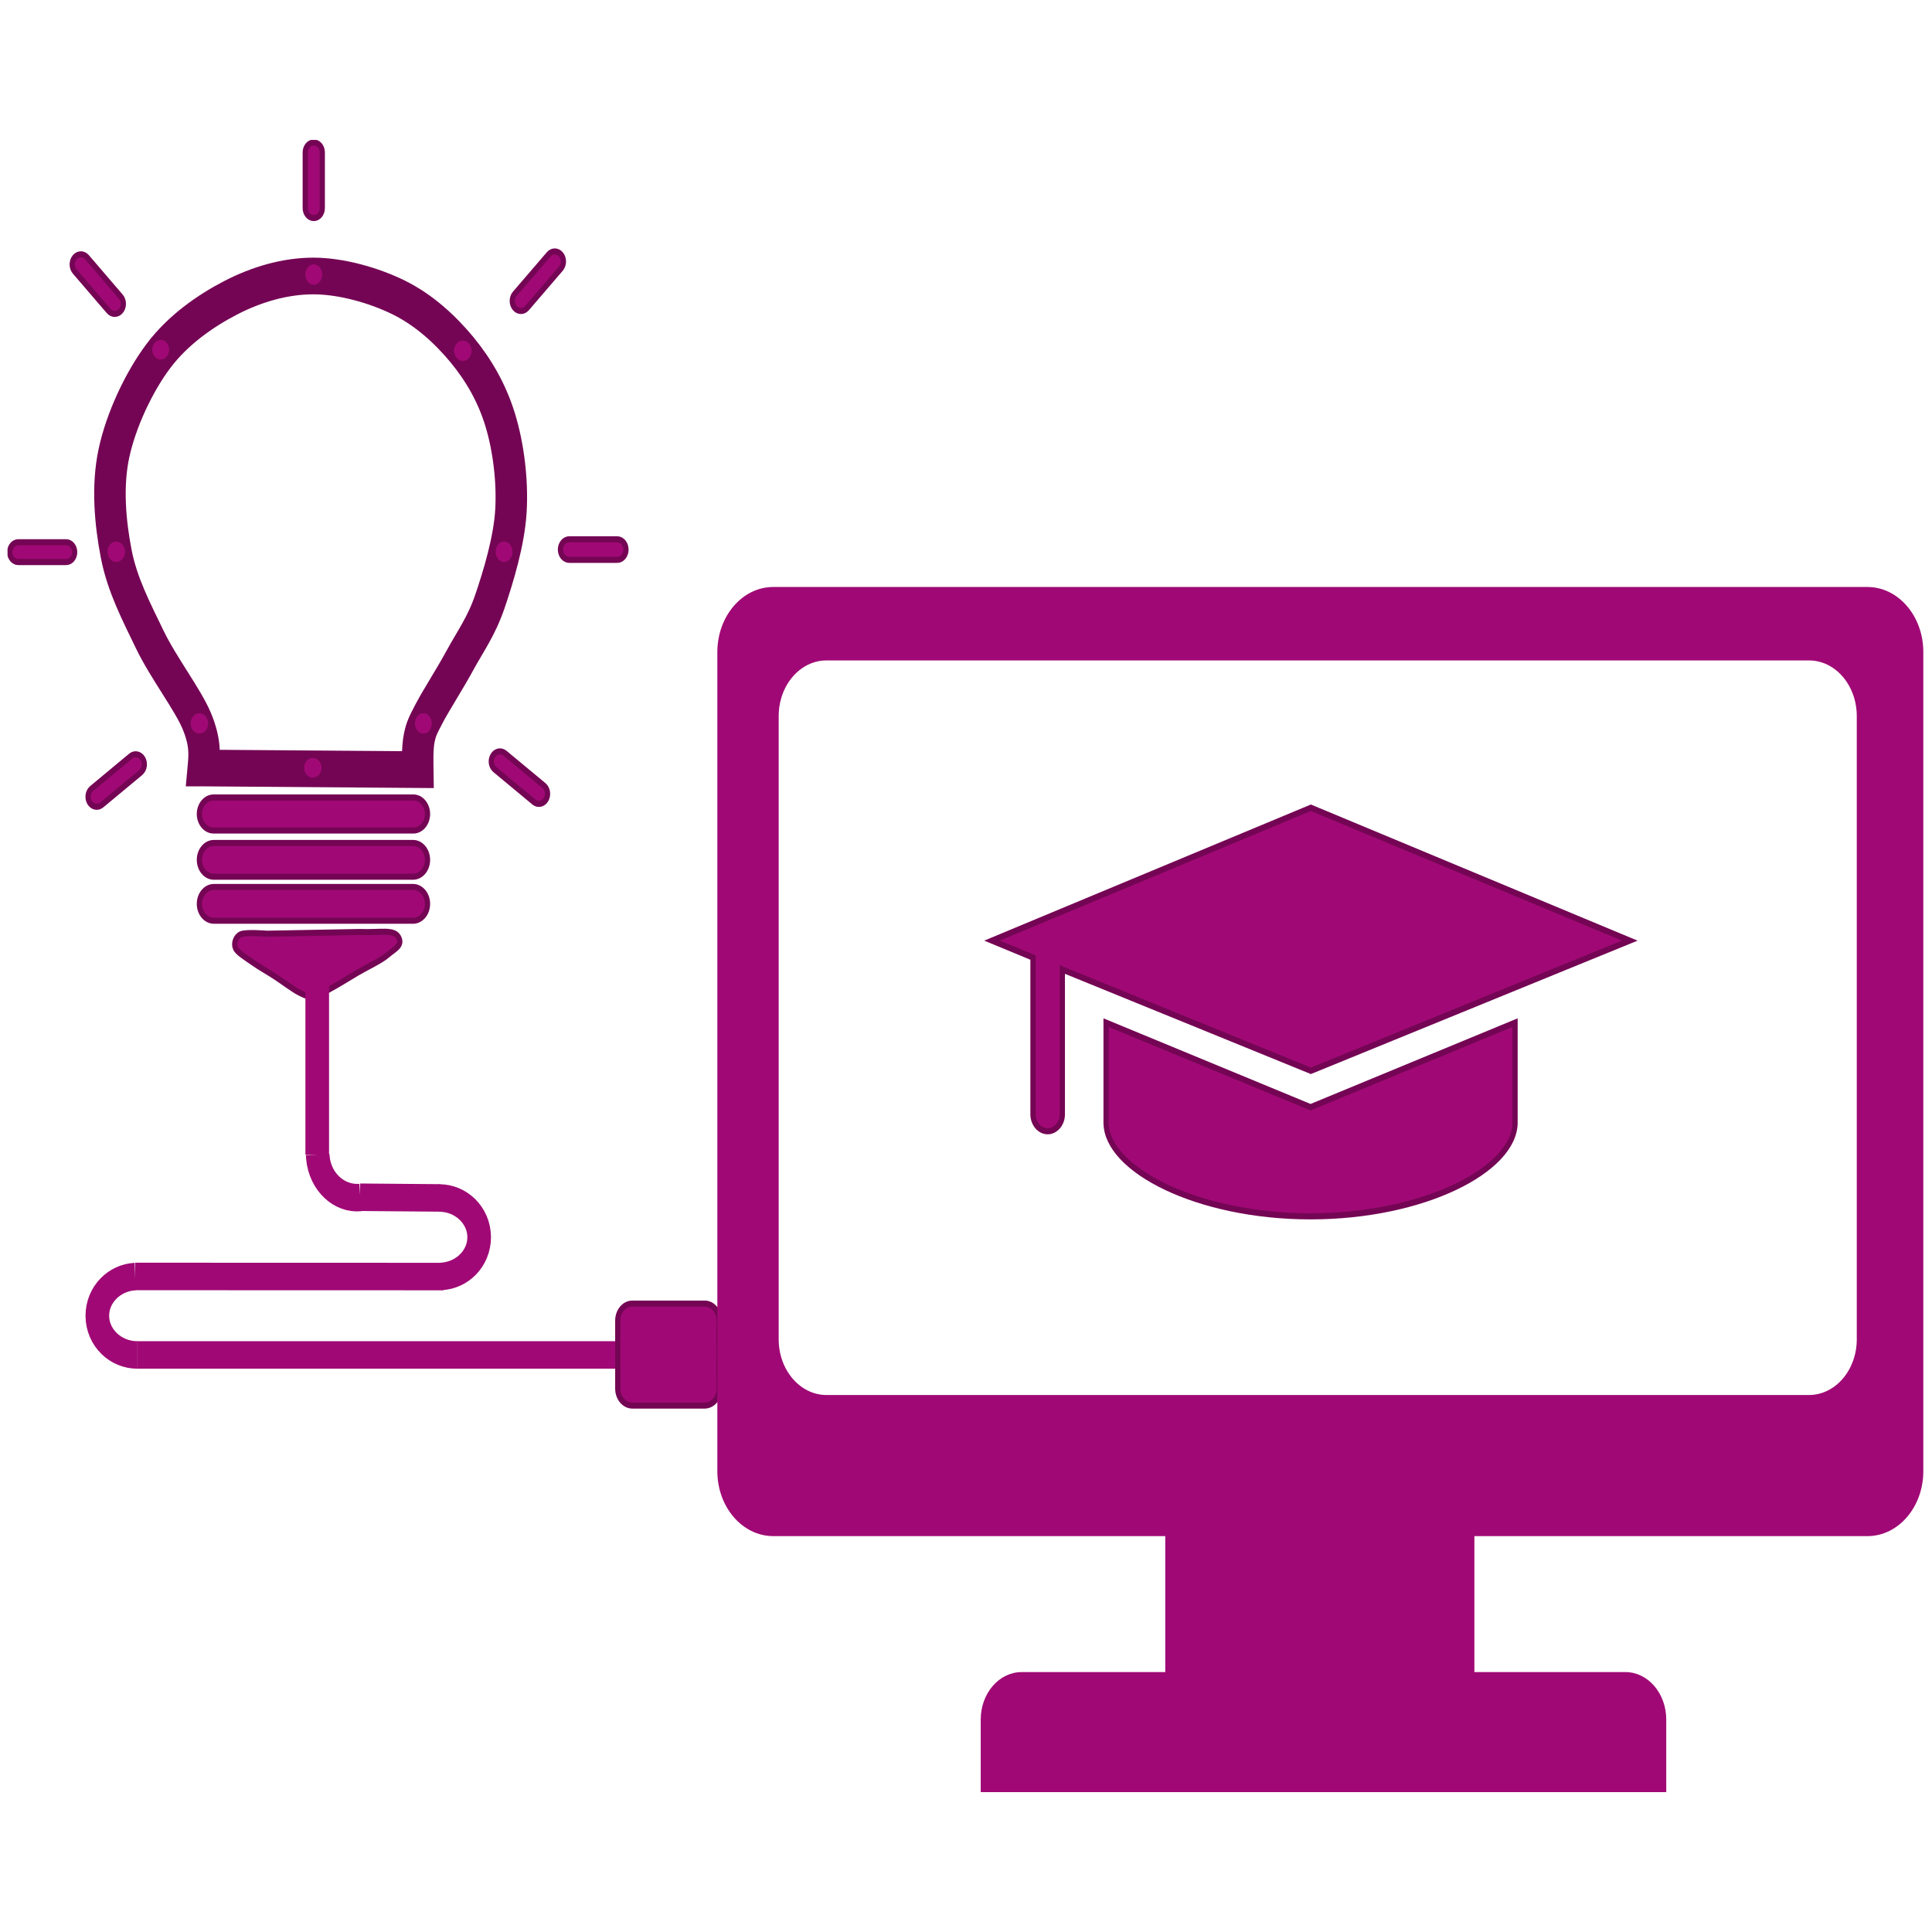
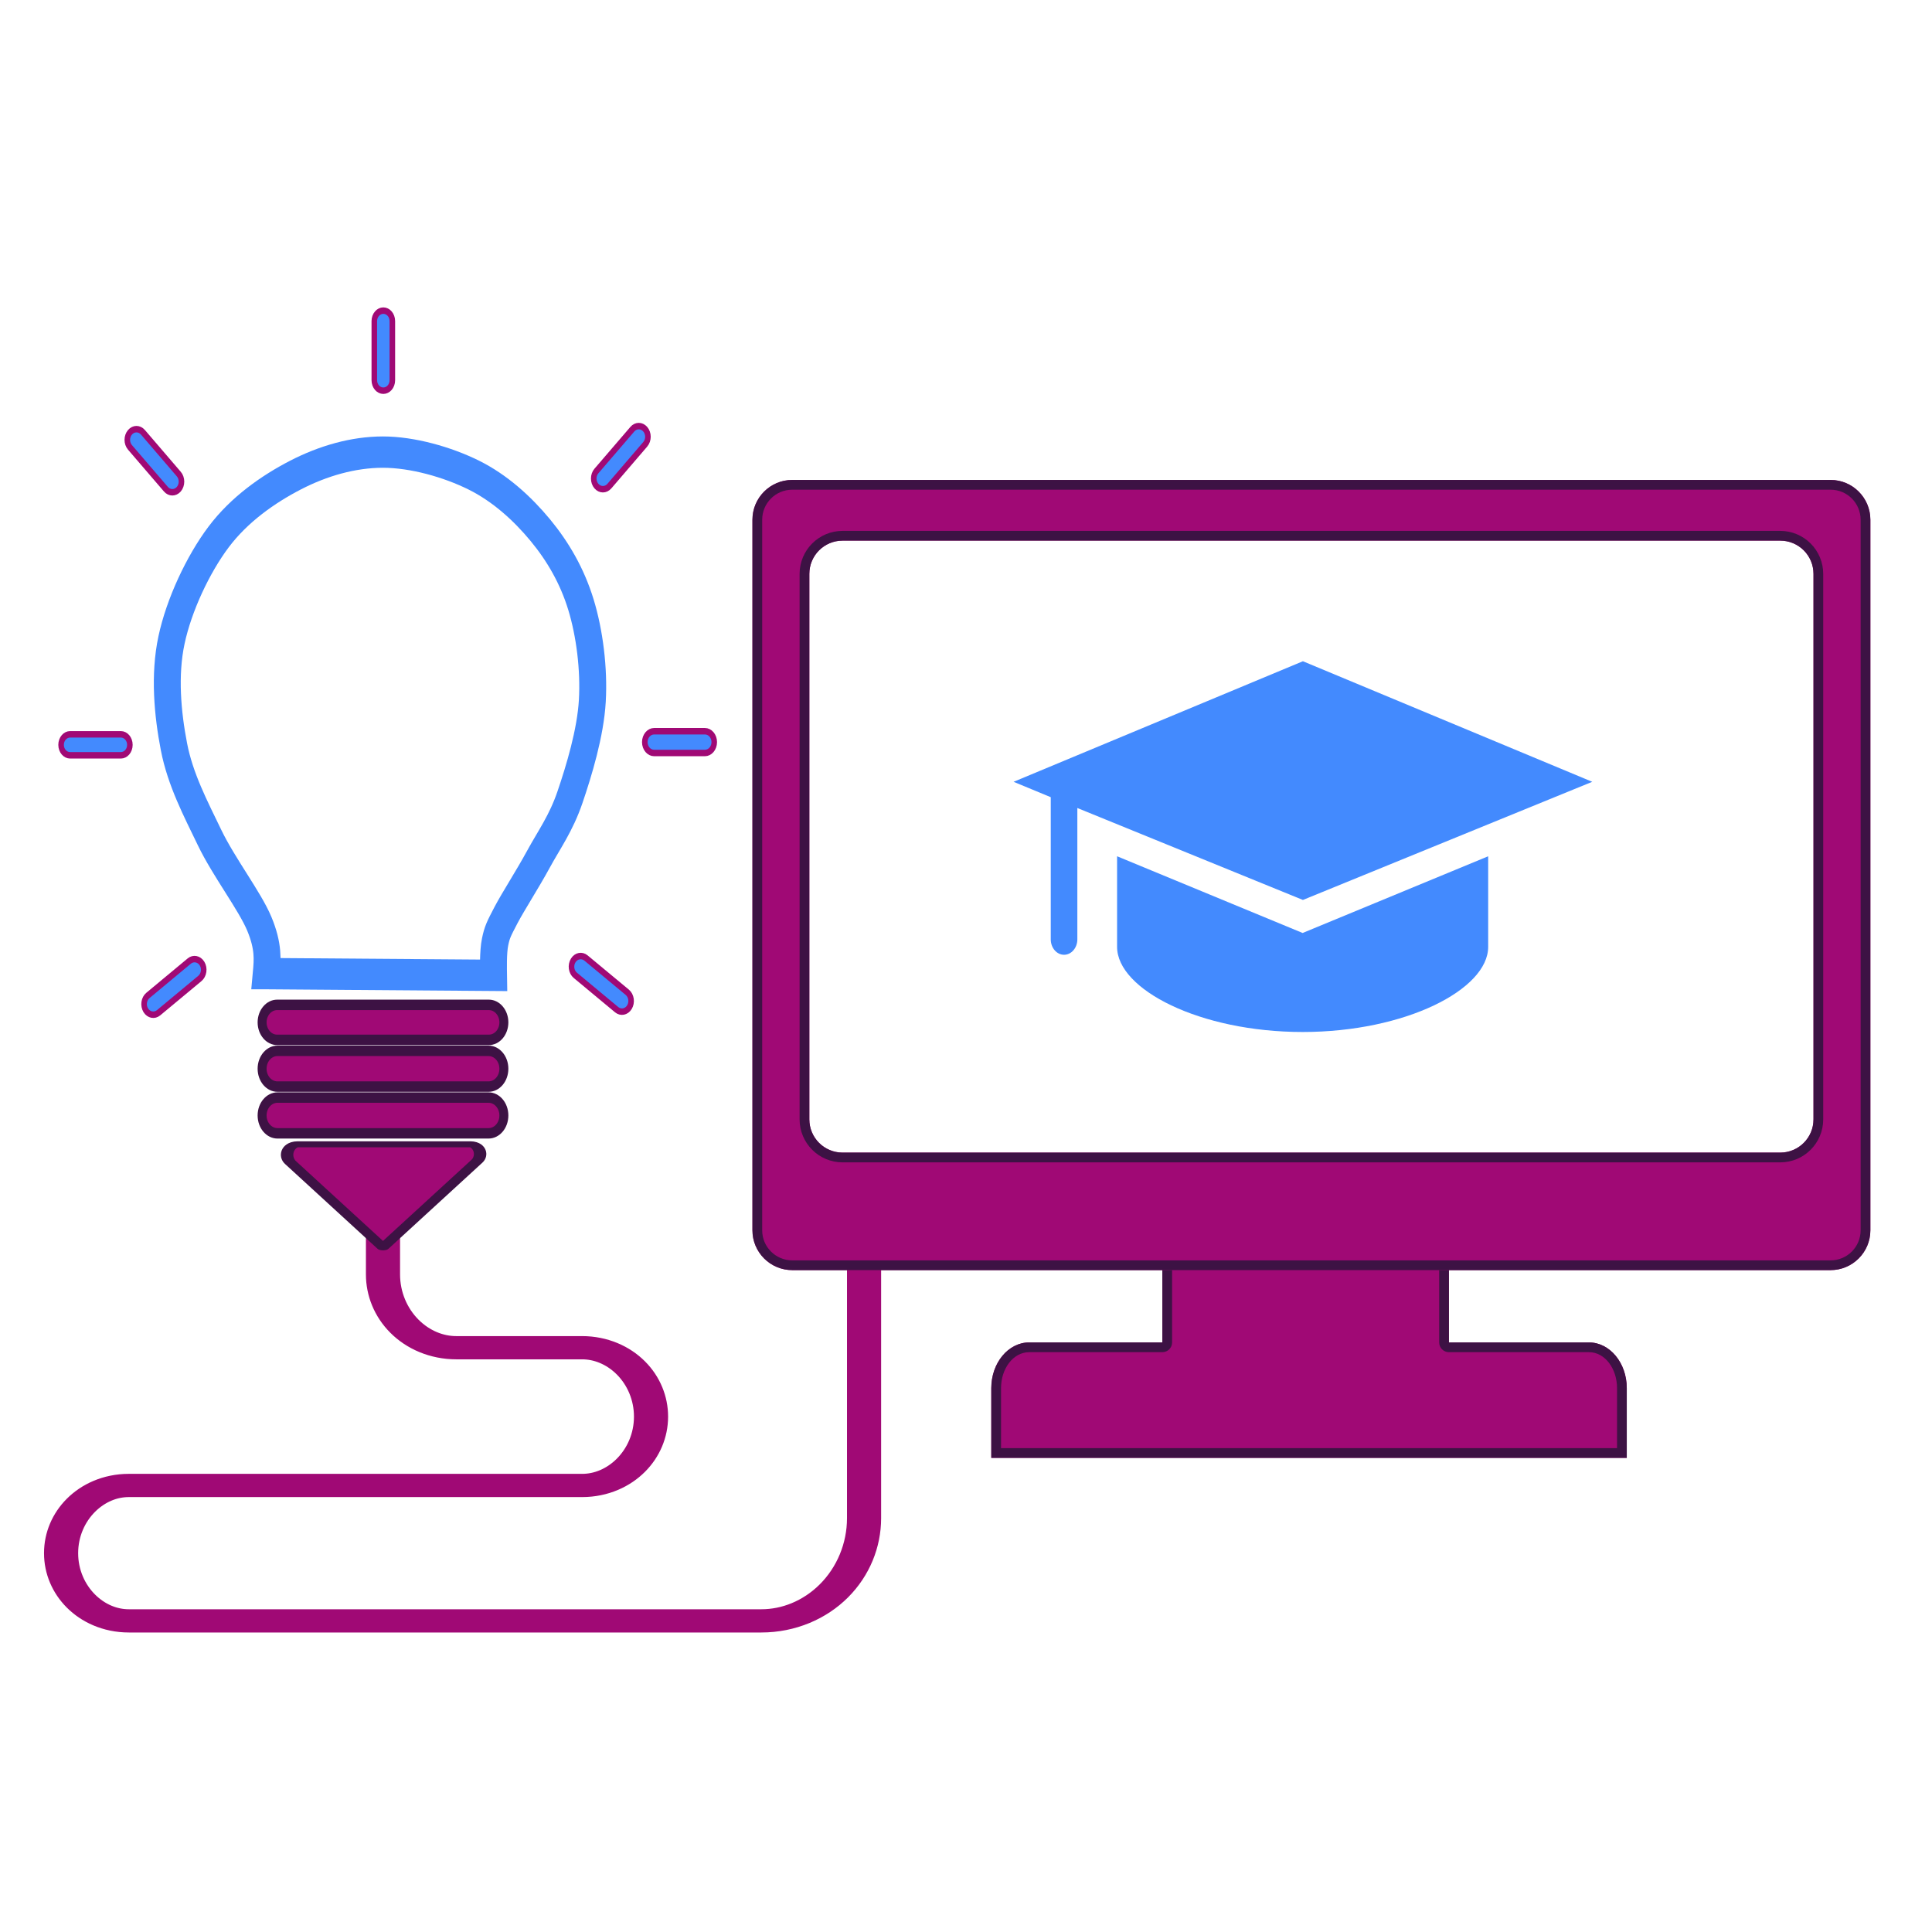
- <svg xmlns="http://www.w3.org/2000/svg" width="100%" height="100%" viewBox="0 0 850 850" version="1.1" xml:space="preserve" style="fill-rule:evenodd;clip-rule:evenodd;stroke-miterlimit:8;">
-   <g transform="matrix(2.31027,0,0,2.68928,3.3202,61.5629)">
-     <rect x="0" y="0" width="364.893" height="270.35" style="fill:none;" />
-     <clipPath id="_clip1">
-       <rect x="0" y="0" width="364.893" height="270.35" />
-     </clipPath>
-     <g clip-path="url(#_clip1)">
-       <g transform="matrix(0.00749944,0,0,0.00749973,0,0)">
-         <path d="M4971,13701C5001,13421 5031,13141 4805,12675C4579,12209 3957,11513 3616,10906C3275,10298 2913,9709 2760,9031C2607,8352 2522,7556 2701,6837C2879,6117 3335,5280 3830,4714C4325,4148 5017,3731 5673,3440C6329,3149 7054,2968 7766,2968C8477,2968 9313,3173 9941,3440C10570,3708 11107,4128 11535,4572C11963,5017 12301,5520 12510,6106C12718,6691 12827,7427 12783,8087C12739,8748 12464,9524 12248,10069C12032,10613 11743,10949 11487,11354C11231,11759 10887,12215 10714,12498C10542,12781 10502,12846 10453,13052C10403,13259 10415,13622 10417,13736L4983,13701L4971,13701Z" style="fill:none;stroke:rgb(116,5,84);stroke-width:799.98px;" />
+ <svg xmlns="http://www.w3.org/2000/svg" width="100%" height="100%" viewBox="0 0 827 827" version="1.1" xml:space="preserve" style="fill-rule:evenodd;clip-rule:evenodd;stroke-linecap:round;stroke-linejoin:round;stroke-miterlimit:1.5;">
+   <g transform="matrix(1,0,0,1,-255.689,-1269.61)">
+     <g transform="matrix(1,0,0,1,-468.169,-382.725)">
+       <g transform="matrix(1.07446,0,0,1.11504,-148.771,1087.09)">
+         <rect x="812.154" y="506.932" width="769.475" height="741.473" style="fill:none;" />
      </g>
-       <g transform="matrix(0.00749944,0,0,0.00749973,0,0)">
-         <path d="M4872,14704C4872,14506 5034,14344 5232,14344L10304,14344C10503,14344 10664,14506 10664,14704C10664,14903 10503,15064 10304,15064L5232,15064C5034,15064 4872,14903 4872,14704Z" style="fill:rgb(160,9,117);" />
-       </g>
-       <g transform="matrix(0.00749944,0,0,0.00749973,0,0)">
-         <path d="M4872,14704C4872,14506 5034,14344 5232,14344L10304,14344C10503,14344 10664,14506 10664,14704C10664,14903 10503,15064 10304,15064L5232,15064C5034,15064 4872,14903 4872,14704Z" style="fill:none;stroke:rgb(116,5,84);stroke-width:133px;" />
-       </g>
-       <g transform="matrix(0.00749944,0,0,0.00749973,0,0)">
-         <path d="M4872,15704C4872,15501 5037,15336 5240,15336L10296,15336C10500,15336 10664,15501 10664,15704C10664,15908 10500,16072 10296,16072L5240,16072C5037,16072 4872,15908 4872,15704Z" style="fill:rgb(160,9,117);" />
-       </g>
-       <g transform="matrix(0.00749944,0,0,0.00749973,0,0)">
-         <path d="M4872,15704C4872,15501 5037,15336 5240,15336L10296,15336C10500,15336 10664,15501 10664,15704C10664,15908 10500,16072 10296,16072L5240,16072C5037,16072 4872,15908 4872,15704Z" style="fill:none;stroke:rgb(116,5,84);stroke-width:133px;" />
-       </g>
-       <g transform="matrix(0.00749944,0,0,0.00749973,0,0)">
-         <path d="M4872,16664C4872,16461 5037,16296 5240,16296L10296,16296C10500,16296 10664,16461 10664,16664C10664,16868 10500,17032 10296,17032L5240,17032C5037,17032 4872,16868 4872,16664Z" style="fill:rgb(160,9,117);" />
-       </g>
-       <g transform="matrix(0.00749944,0,0,0.00749973,0,0)">
-         <path d="M4872,16664C4872,16461 5037,16296 5240,16296L10296,16296C10500,16296 10664,16461 10664,16664C10664,16868 10500,17032 10296,17032L5240,17032C5037,17032 4872,16868 4872,16664Z" style="fill:none;stroke:rgb(116,5,84);stroke-width:133px;" />
-       </g>
-       <g transform="matrix(0.00749944,0,0,0.00749973,0,0)">
-         <path d="M8939,17278C9458,17297 9808,17208 9927,17391C10046,17574 9825,17648 9652,17777C9479,17906 9131,18041 8889,18164C8647,18287 8386,18428 8201,18513C8015,18599 7907,18661 7776,18676C7644,18690 7580,18674 7413,18601C7246,18528 6973,18349 6775,18239C6577,18129 6389,18041 6225,17940C6060,17838 5837,17729 5787,17628C5737,17526 5791,17380 5924,17328C6058,17276 6587,17316 6587,17316L8939,17278Z" style="fill:rgb(160,9,117);" />
-       </g>
-       <g transform="matrix(0.00749944,0,0,0.00749973,0,0)">
-         <path d="M8939,17278C9458,17297 9808,17208 9927,17391C10046,17574 9825,17648 9652,17777C9479,17906 9131,18041 8889,18164C8647,18287 8386,18428 8201,18513C8015,18599 7907,18661 7776,18676C7644,18690 7580,18674 7413,18601C7246,18528 6973,18349 6775,18239C6577,18129 6389,18041 6225,17940C6060,17838 5837,17729 5787,17628C5737,17526 5791,17380 5924,17328C6058,17276 6587,17316 6587,17316L8939,17278Z" style="fill:none;stroke:rgb(116,5,84);stroke-width:133px;" />
-       </g>
-       <g transform="matrix(0.00749944,0,0,0.00749973,0,0)">
-         <path d="M7776,1704C7657,1704 7560,1608 7560,1488L7560,272C7560,153 7657,56 7776,56C7896,56 7992,153 7992,272L7992,1488C7992,1608 7896,1704 7776,1704Z" style="fill:rgb(160,9,117);" />
-       </g>
-       <g transform="matrix(0.00749944,0,0,0.00749973,0,0)">
-         <path d="M7776,1704C7657,1704 7560,1608 7560,1488L7560,272C7560,153 7657,56 7776,56C7896,56 7992,153 7992,272L7992,1488C7992,1608 7896,1704 7776,1704Z" style="fill:none;stroke:rgb(116,5,84);stroke-width:133px;" />
-       </g>
-       <g transform="matrix(0.00749944,0,0,0.00749973,0,0)">
-         <path d="M2876,3731C2962,3645 2962,3506 2876,3420L2017,2560C1931,2474 1792,2474 1707,2560C1621,2646 1621,2784 1706,2870L2566,3730C2651,3816 2790,3816 2876,3731Z" style="fill:rgb(160,9,117);" />
-       </g>
-       <g transform="matrix(0.00749944,0,0,0.00749973,0,0)">
-         <path d="M2876,3731C2962,3645 2962,3506 2876,3420L2017,2560C1931,2474 1792,2474 1707,2560C1621,2646 1621,2784 1706,2870L2566,3730C2651,3816 2790,3816 2876,3731Z" style="fill:none;stroke:rgb(116,5,84);stroke-width:133px;" />
-       </g>
-       <g transform="matrix(0.00749944,0,0,0.00749973,0,0)">
-         <path d="M3433,13494C3503,13592 3480,13729 3381,13800L2392,14506C2293,14576 2156,14553 2085,14455C2015,14356 2038,14219 2137,14149L3127,13442C3225,13372 3362,13395 3433,13494Z" style="fill:rgb(160,9,117);" />
-       </g>
-       <g transform="matrix(0.00749944,0,0,0.00749973,0,0)">
-         <path d="M3433,13494C3503,13592 3480,13729 3381,13800L2392,14506C2293,14576 2156,14553 2085,14455C2015,14356 2038,14219 2137,14149L3127,13442C3225,13372 3362,13395 3433,13494Z" style="fill:none;stroke:rgb(116,5,84);stroke-width:133px;" />
-       </g>
-       <g transform="matrix(0.00749944,0,0,0.00749973,0,0)">
-         <path d="M56,8992C56,9112 153,9208 272,9208L1488,9208C1608,9208 1704,9112 1704,8992C1704,8873 1608,8776 1488,8776L272,8776C153,8776 56,8873 56,8992Z" style="fill:rgb(160,9,117);" />
-       </g>
-       <g transform="matrix(0.00749944,0,0,0.00749973,0,0)">
-         <path d="M56,8992C56,9112 153,9208 272,9208L1488,9208C1608,9208 1704,9112 1704,8992C1704,8873 1608,8776 1488,8776L272,8776C153,8776 56,8873 56,8992Z" style="fill:none;stroke:rgb(116,5,84);stroke-width:133px;" />
-       </g>
-       <g transform="matrix(0.00749944,0,0,0.00749973,0,0)">
-         <path d="M7496,2936C7496,2777 7622,2648 7776,2648C7931,2648 8056,2777 8056,2936C8056,3096 7931,3224 7776,3224C7622,3224 7496,3096 7496,2936" style="fill:rgb(160,9,117);" />
-       </g>
-       <g transform="matrix(0.00749944,0,0,0.00749973,0,0)">
-         <path d="M7496,2936C7496,2777 7622,2648 7776,2648C7931,2648 8056,2777 8056,2936C8056,3096 7931,3224 7776,3224C7622,3224 7496,3096 7496,2936" style="fill:none;stroke:rgb(116,5,84);stroke-width:133px;" />
-       </g>
-       <g transform="matrix(0.00749944,0,0,0.00749973,0,0)">
-         <path d="M3608,4576C3608,4422 3734,4296 3888,4296C4043,4296 4168,4422 4168,4576C4168,4731 4043,4856 3888,4856C3734,4856 3608,4731 3608,4576" style="fill:rgb(160,9,117);" />
-       </g>
-       <g transform="matrix(0.00749944,0,0,0.00749973,0,0)">
-         <path d="M3608,4576C3608,4422 3734,4296 3888,4296C4043,4296 4168,4422 4168,4576C4168,4731 4043,4856 3888,4856C3734,4856 3608,4731 3608,4576" style="fill:none;stroke:rgb(116,5,84);stroke-width:133px;" />
-       </g>
-       <g transform="matrix(0.00749944,0,0,0.00749973,0,0)">
-         <path d="M2472,8984C2472,8825 2601,8696 2760,8696C2920,8696 3048,8825 3048,8984C3048,9144 2920,9272 2760,9272C2601,9272 2472,9144 2472,8984" style="fill:rgb(160,9,117);" />
-       </g>
-       <g transform="matrix(0.00749944,0,0,0.00749973,0,0)">
-         <path d="M2472,8984C2472,8825 2601,8696 2760,8696C2920,8696 3048,8825 3048,8984C3048,9144 2920,9272 2760,9272C2601,9272 2472,9144 2472,8984" style="fill:none;stroke:rgb(116,5,84);stroke-width:133px;" />
-       </g>
-       <g transform="matrix(0.00749944,0,0,0.00749973,0,0)">
-         <path d="M4584,12728C4584,12569 4713,12440 4872,12440C5032,12440 5160,12569 5160,12728C5160,12888 5032,13016 4872,13016C4713,13016 4584,12888 4584,12728" style="fill:rgb(160,9,117);" />
-       </g>
-       <g transform="matrix(0.00749944,0,0,0.00749973,0,0)">
-         <path d="M4584,12728C4584,12569 4713,12440 4872,12440C5032,12440 5160,12569 5160,12728C5160,12888 5032,13016 4872,13016C4713,13016 4584,12888 4584,12728" style="fill:none;stroke:rgb(116,5,84);stroke-width:133px;" />
-       </g>
-       <g transform="matrix(0.00749944,0,0,0.00749973,0,0)">
-         <path d="M7464,13696C7464,13542 7593,13416 7752,13416C7912,13416 8040,13542 8040,13696C8040,13851 7912,13976 7752,13976C7593,13976 7464,13851 7464,13696" style="fill:rgb(160,9,117);" />
-       </g>
-       <g transform="matrix(0.00749944,0,0,0.00749973,0,0)">
-         <path d="M7464,13696C7464,13542 7593,13416 7752,13416C7912,13416 8040,13542 8040,13696C8040,13851 7912,13976 7752,13976C7593,13976 7464,13851 7464,13696" style="fill:none;stroke:rgb(116,5,84);stroke-width:133px;" />
-       </g>
-       <g transform="matrix(0.00749944,0,0,0.00749973,0,0)">
-         <path d="M11848,4600C11848,4441 11720,4312 11560,4312C11401,4312 11272,4441 11272,4600C11272,4760 11401,4888 11560,4888C11720,4888 11848,4760 11848,4600" style="fill:rgb(160,9,117);" />
-       </g>
-       <g transform="matrix(0.00749944,0,0,0.00749973,0,0)">
-         <path d="M11848,4600C11848,4441 11720,4312 11560,4312C11401,4312 11272,4441 11272,4600C11272,4760 11401,4888 11560,4888C11720,4888 11848,4760 11848,4600" style="fill:none;stroke:rgb(116,5,84);stroke-width:133px;" />
-       </g>
-       <g transform="matrix(0.00749944,0,0,0.00749973,0,0)">
-         <path d="M12888,8984C12888,8825 12763,8696 12608,8696C12454,8696 12328,8825 12328,8984C12328,9144 12454,9272 12608,9272C12763,9272 12888,9144 12888,8984" style="fill:rgb(160,9,117);" />
-       </g>
-       <g transform="matrix(0.00749944,0,0,0.00749973,0,0)">
-         <path d="M12888,8984C12888,8825 12763,8696 12608,8696C12454,8696 12328,8825 12328,8984C12328,9144 12454,9272 12608,9272C12763,9272 12888,9144 12888,8984" style="fill:none;stroke:rgb(116,5,84);stroke-width:133px;" />
-       </g>
-       <g transform="matrix(0.00749944,0,0,0.00749973,0,0)">
-         <path d="M10840,12728C10840,12569 10715,12440 10560,12440C10406,12440 10280,12569 10280,12728C10280,12888 10406,13016 10560,13016C10715,13016 10840,12888 10840,12728" style="fill:rgb(160,9,117);" />
-       </g>
-       <g transform="matrix(0.00749944,0,0,0.00749973,0,0)">
-         <path d="M10840,12728C10840,12569 10715,12440 10560,12440C10406,12440 10280,12569 10280,12728C10280,12888 10406,13016 10560,13016C10715,13016 10840,12888 10840,12728" style="fill:none;stroke:rgb(116,5,84);stroke-width:133px;" />
-       </g>
-       <g transform="matrix(0.00749944,0,0,0.00749973,0,0)">
-         <path d="M10960,23080C11522,23080 11976,23464 11976,23936C11976,24391 11555,24766 11016,24791" style="fill:none;stroke:rgb(160,9,117);stroke-width:599.99px;" />
-       </g>
-       <g transform="matrix(0.00749944,0,0,0.00749973,0,0)">
-         <path d="M8958,23070C8419,23113 7937,22726 7881,22204C7879,22181 7877,22157 7876,22133" style="fill:none;stroke:rgb(160,9,117);stroke-width:599.99px;" />
-       </g>
-       <g transform="matrix(0.00749944,0,0,0.00749973,0,0)">
-         <path d="M8952,23064L10991,23079" style="fill:none;stroke:rgb(160,9,117);stroke-width:599.99px;" />
-       </g>
-       <g transform="matrix(0.00749944,0,0,0.00749973,0,0)">
-         <path d="M3240,24792L11066,24794" style="fill:none;stroke:rgb(160,9,117);stroke-width:599.99px;" />
-       </g>
-       <g transform="matrix(0.00749944,0,0,0.00749973,0,0)">
-         <path d="M3296,26504C2735,26504 2280,26121 2280,25648C2280,25194 2702,24819 3241,24794" style="fill:none;stroke:rgb(160,9,117);stroke-width:599.99px;" />
-       </g>
-       <g transform="matrix(0.00749944,0,0,0.00749973,0,0)">
-         <path d="M3288,26504L15649,26504" style="fill:none;stroke:rgb(160,9,117);stroke-width:599.99px;" />
-       </g>
-       <g transform="matrix(0.00749944,0,0,0.00749973,0,0)">
-         <path d="M7864,22138L7864,17832" style="fill:none;stroke:rgb(160,9,117);stroke-width:599.99px;" />
-       </g>
-       <g transform="matrix(0.00749944,0,0,0.00749973,0,0)">
-         <path d="M15867,27608C15662,27608 15496,27443 15496,27238L15496,25755C15496,25550 15662,25384 15867,25384L17702,25384C17907,25384 18072,25550 18072,25755L18072,27238C18072,27443 17907,27608 17702,27608L15867,27608Z" style="fill:rgb(160,9,117);" />
-       </g>
-       <g transform="matrix(0.00749944,0,0,0.00749973,0,0)">
-         <path d="M15867,27608C15662,27608 15496,27443 15496,27238L15496,25755C15496,25550 15662,25384 15867,25384L17702,25384C17907,25384 18072,25550 18072,25755L18072,27238C18072,27443 17907,27608 17702,27608L15867,27608Z" style="fill:none;stroke:rgb(116,5,84);stroke-width:133px;" />
-       </g>
-       <g transform="matrix(0.00749944,0,0,0.00749973,0,0)">
-         <path d="M18158,27080C18111,27080 18072,27042 18072,26995L18072,26654C18072,26607 18111,26568 18158,26568L19219,26568C19266,26568 19304,26607 19304,26654L19304,26995C19304,27042 19266,27080 19219,27080L18158,27080Z" style="fill:rgb(160,9,117);" />
-       </g>
-       <g transform="matrix(0.00749944,0,0,0.00749973,0,0)">
-         <path d="M18158,27080C18111,27080 18072,27042 18072,26995L18072,26654C18072,26607 18111,26568 18158,26568L19219,26568C19266,26568 19304,26607 19304,26654L19304,26995C19304,27042 19266,27080 19219,27080L18158,27080Z" style="fill:none;stroke:rgb(116,5,84);stroke-width:133px;" />
-       </g>
-       <g transform="matrix(0.00749944,0,0,0.00749973,0,0)">
-         <path d="M18155,26344C18109,26344 18072,26307 18072,26262L18072,25931C18072,25885 18109,25848 18155,25848L19222,25848C19267,25848 19304,25885 19304,25931L19304,26262C19304,26307 19267,26344 19222,26344L18155,26344Z" style="fill:rgb(160,9,117);" />
-       </g>
-       <g transform="matrix(0.00749944,0,0,0.00749973,0,0)">
-         <path d="M18155,26344C18109,26344 18072,26307 18072,26262L18072,25931C18072,25885 18109,25848 18155,25848L19222,25848C19267,25848 19304,25885 19304,25931L19304,26262C19304,26307 19267,26344 19222,26344L18155,26344Z" style="fill:none;stroke:rgb(116,5,84);stroke-width:133px;" />
-       </g>
-       <g transform="matrix(0.00749944,0,0,0.00749973,0,0)">
-         <path d="M12881,3667C12796,3582 12795,3443 12881,3357L13741,2497C13826,2411 13965,2411 14051,2497C14137,2582 14137,2721 14051,2807L13192,3667C13106,3753 12967,3753 12881,3667Z" style="fill:rgb(160,9,117);" />
-       </g>
-       <g transform="matrix(0.00749944,0,0,0.00749973,0,0)">
-         <path d="M12881,3667C12796,3582 12795,3443 12881,3357L13741,2497C13826,2411 13965,2411 14051,2497C14137,2582 14137,2721 14051,2807L13192,3667C13106,3753 12967,3753 12881,3667Z" style="fill:none;stroke:rgb(116,5,84);stroke-width:133px;" />
-       </g>
-       <g transform="matrix(0.00749944,0,0,0.00749973,0,0)">
-         <path d="M12325,13430C12254,13529 12277,13666 12376,13736L13366,14443C13465,14513 13602,14490 13672,14391C13742,14293 13719,14156 13621,14085L12631,13379C12532,13309 12395,13332 12325,13430Z" style="fill:rgb(160,9,117);" />
-       </g>
-       <g transform="matrix(0.00749944,0,0,0.00749973,0,0)">
-         <path d="M12325,13430C12254,13529 12277,13666 12376,13736L13366,14443C13465,14513 13602,14490 13672,14391C13742,14293 13719,14156 13621,14085L12631,13379C12532,13309 12395,13332 12325,13430Z" style="fill:none;stroke:rgb(116,5,84);stroke-width:133px;" />
-       </g>
-       <g transform="matrix(0.00749944,0,0,0.00749973,0,0)">
-         <path d="M15704,8936C15704,9060 15604,9160 15480,9160L14264,9160C14141,9160 14040,9060 14040,8936C14040,8813 14141,8712 14264,8712L15480,8712C15604,8712 15704,8813 15704,8936Z" style="fill:rgb(160,9,117);" />
-       </g>
-       <g transform="matrix(0.00749944,0,0,0.00749973,0,0)">
-         <path d="M15704,8936C15704,9060 15604,9160 15480,9160L14264,9160C14141,9160 14040,9060 14040,8936C14040,8813 14141,8712 14264,8712L15480,8712C15604,8712 15704,8813 15704,8936Z" style="fill:none;stroke:rgb(116,5,84);stroke-width:133px;" />
-       </g>
-       <g transform="matrix(0.0149989,0,0,0.0149995,0,0)">
-         <path d="M14699,15188L18624,15188L18624,16711L20542,16711C20828,16711 21060,16943 21060,17229L21060,18020L12356,18020L12356,17229C12356,16943 12589,16711 12875,16711L14699,16711L14699,15188Z" style="fill:rgb(160,9,117);" />
-       </g>
-       <g transform="matrix(0.0149989,0,0,0.0149995,0,0)">
-         <path d="M9722,4876L23615,4876C24007,4876 24324,5194 24324,5586L24324,14519C24324,14911 24007,15228 23615,15228L9722,15228C9330,15228 9012,14911 9012,14519L9012,5586C9012,5194 9330,4876 9722,4876ZM10398,5677C10063,5677 9791,5948 9791,6284L9791,13082C9791,13417 10063,13689 10398,13689L22872,13689C23207,13689 23479,13417 23479,13082L23479,6284C23479,5948 23207,5677 22872,5677L10398,5677Z" style="fill:rgb(160,9,117);" />
-       </g>
-       <g transform="matrix(0.0149989,0,0,0.0149995,0,0)">
-         <path d="M13948,9628L13948,10717C13948,11229 15107,11740 16544,11740C17982,11740 19140,11229 19140,10717L19140,9628L16544,10550L13948,9628Z" style="fill:rgb(160,9,117);" />
-       </g>
-       <g transform="matrix(0.0149989,0,0,0.0149995,0,0)">
-         <path d="M13948,9628L13948,10717C13948,11229 15107,11740 16544,11740C17982,11740 19140,11229 19140,10717L19140,9628L16544,10550L13948,9628Z" style="fill:none;stroke:rgb(116,5,84);stroke-width:67px;" />
-       </g>
-       <g transform="matrix(0.0149989,0,0,0.0149995,0,0)">
-         <path d="M16548,10153L20596,8733L16548,7284L12500,8733L13020,8918L13020,10627C13020,10729 13104,10812 13206,10812C13308,10812 13392,10729 13392,10627L13392,9048L16548,10153Z" style="fill:rgb(160,9,117);" />
-       </g>
-       <g transform="matrix(0.0149989,0,0,0.0149995,0,0)">
-         <path d="M16548,10153L20596,8733L16548,7284L12500,8733L13020,8918L13020,10627C13020,10729 13104,10812 13206,10812C13308,10812 13392,10729 13392,10627L13392,9048L16548,10153Z" style="fill:none;stroke:rgb(116,5,84);stroke-width:67px;" />
+       <g transform="matrix(1,0,0,1,12.2384,55.9096)">
+         <g transform="matrix(1,0,0,0.680706,-74.386,688)">
+           <path d="M949.947,2097.2L949.947,2135.94C949.947,2148.16 953.253,2159.89 959.136,2168.53C965.02,2177.18 973,2182.03 981.321,2182.03C998.123,2182.03 1018.7,2182.03 1035.2,2182.03C1043.02,2182.03 1050.52,2186.59 1056.05,2194.72C1061.58,2202.84 1064.68,2213.85 1064.68,2225.34C1064.68,2225.34 1064.68,2225.34 1064.68,2225.34C1064.68,2249.26 1051.48,2268.65 1035.2,2268.65C986.438,2268.65 889.569,2268.65 841.136,2268.65C825.13,2268.65 812.154,2287.71 812.154,2311.22C812.154,2311.23 812.154,2311.23 812.154,2311.23C812.154,2334.74 825.13,2353.8 841.136,2353.8C901.397,2353.8 1040.53,2353.8 1111.9,2353.8C1123.56,2353.8 1134.74,2347 1142.99,2334.89C1151.23,2322.77 1155.87,2306.34 1155.87,2289.21L1155.87,2073.02" style="fill:none;stroke:rgb(160,9,117);stroke-width:14.61px;" />
+         </g>
+         <g transform="matrix(1,0,0,1,-74.386,1131.5)">
+           <g>
+             <g transform="matrix(0.0178674,0,0,0.0207994,811.153,596.72)">
+               <path d="M4971,13701C5001,13421 5031,13141 4805,12675C4579,12209 3957,11513 3616,10906C3275,10298 2913,9709 2760,9031C2607,8352 2522,7556 2701,6837C2879,6117 3335,5280 3830,4714C4325,4148 5017,3731 5673,3440C6329,3149 7054,2968 7766,2968C8477,2968 9313,3173 9941,3440C10570,3708 11107,4128 11535,4572C11963,5017 12301,5520 12510,6106C12718,6691 12827,7427 12783,8087C12739,8748 12464,9524 12248,10069C12032,10613 11743,10949 11487,11354C11231,11759 10887,12215 10714,12498C10542,12781 10502,12846 10453,13052C10403,13259 10415,13622 10417,13736L4983,13701L4971,13701Z" style="fill:none;stroke:rgb(67,138,254);stroke-width:644.7px;stroke-linecap:butt;stroke-linejoin:miter;stroke-miterlimit:8;" />
+             </g>
+             <g>
+               <g transform="matrix(0.0178674,0,0,0.0207994,811.153,596.72)">
+                 <path d="M4872,14704C4872,14506 5034,14344 5232,14344L10304,14344C10503,14344 10664,14506 10664,14704C10664,14903 10503,15064 10304,15064L5232,15064C5034,15064 4872,14903 4872,14704Z" style="fill:rgb(160,9,117);stroke:rgb(61,18,68);stroke-width:214.9px;stroke-linecap:butt;stroke-miterlimit:2;" />
+               </g>
+               <g transform="matrix(0.0178674,0,0,0.0207994,811.153,595.76)">
+                 <path d="M4872,15704C4872,15501 5037,15336 5240,15336L10296,15336C10500,15336 10664,15501 10664,15704C10664,15908 10500,16072 10296,16072L5240,16072C5037,16072 4872,15908 4872,15704Z" style="fill:rgb(160,9,117);stroke:rgb(61,18,68);stroke-width:214.9px;stroke-linecap:butt;stroke-miterlimit:2;" />
+               </g>
+               <g transform="matrix(0.0178674,0,0,0.0207994,811.153,595.797)">
+                 <path d="M4872,16664C4872,16461 5037,16296 5240,16296L10296,16296C10500,16296 10664,16461 10664,16664C10664,16868 10500,17032 10296,17032L5240,17032C5037,17032 4872,16868 4872,16664Z" style="fill:rgb(160,9,117);stroke:rgb(61,18,68);stroke-width:214.9px;stroke-linecap:butt;stroke-miterlimit:2;" />
+               </g>
+               <g transform="matrix(-2.06674,-2.53102e-16,1.22465e-16,-1,2712.86,3051.02)">
+                 <path d="M852.991,2052.16C852.991,2052.16 865.462,2075.79 872.148,2088.46C872.809,2089.71 873.03,2091.68 872.705,2093.41C872.38,2095.13 871.575,2096.27 870.678,2096.27C861.581,2096.27 843.711,2096.27 834.889,2096.27C834.059,2096.27 833.313,2095.22 833.012,2093.62C832.711,2092.02 832.916,2090.2 833.528,2089.04C840.132,2076.53 852.991,2052.16 852.991,2052.16Z" style="fill:rgb(160,9,117);stroke:rgb(61,18,68);stroke-width:2.57px;" />
+               </g>
+             </g>
+           </g>
+           <g transform="matrix(1,0,0,1,47.9245,-782.328)">
+             <g transform="matrix(0.0178674,0,0,0.0207994,763.229,1379.05)">
+               <path d="M7776,1704C7657,1704 7560,1608 7560,1488L7560,272C7560,153 7657,56 7776,56C7896,56 7992,153 7992,272L7992,1488C7992,1608 7896,1704 7776,1704Z" style="fill:rgb(67,138,254);stroke:rgb(160,9,117);stroke-width:133px;stroke-linecap:butt;stroke-linejoin:miter;stroke-miterlimit:8;" />
+             </g>
+             <g transform="matrix(0.0178674,0,0,0.0207994,763.229,1379.05)">
+               <path d="M2876,3731C2962,3645 2962,3506 2876,3420L2017,2560C1931,2474 1792,2474 1707,2560C1621,2646 1621,2784 1706,2870L2566,3730C2651,3816 2790,3816 2876,3731Z" style="fill:rgb(67,138,254);stroke:rgb(160,9,117);stroke-width:133px;stroke-linecap:butt;stroke-linejoin:miter;stroke-miterlimit:8;" />
+             </g>
+             <g transform="matrix(0.0178674,0,0,0.0207994,763.229,1379.05)">
+               <path d="M3433,13494C3503,13592 3480,13729 3381,13800L2392,14506C2293,14576 2156,14553 2085,14455C2015,14356 2038,14219 2137,14149L3127,13442C3225,13372 3362,13395 3433,13494Z" style="fill:rgb(67,138,254);stroke:rgb(160,9,117);stroke-width:133px;stroke-linecap:butt;stroke-linejoin:miter;stroke-miterlimit:8;" />
+             </g>
+             <g transform="matrix(0.0178674,0,0,0.0207994,763.229,1379.05)">
+               <path d="M56,8992C56,9112 153,9208 272,9208L1488,9208C1608,9208 1704,9112 1704,8992C1704,8873 1608,8776 1488,8776L272,8776C153,8776 56,8873 56,8992Z" style="fill:rgb(67,138,254);stroke:rgb(160,9,117);stroke-width:133px;stroke-linecap:butt;stroke-linejoin:miter;stroke-miterlimit:8;" />
+             </g>
+             <g transform="matrix(0.0178674,0,0,0.0207994,763.229,1379.05)">
+               <path d="M12881,3667C12796,3582 12795,3443 12881,3357L13741,2497C13826,2411 13965,2411 14051,2497C14137,2582 14137,2721 14051,2807L13192,3667C13106,3753 12967,3753 12881,3667Z" style="fill:rgb(67,138,254);stroke:rgb(160,9,117);stroke-width:133px;stroke-linecap:butt;stroke-linejoin:miter;stroke-miterlimit:8;" />
+             </g>
+             <g transform="matrix(0.0178674,0,0,0.0207994,763.229,1379.05)">
+               <path d="M12325,13430C12254,13529 12277,13666 12376,13736L13366,14443C13465,14513 13602,14490 13672,14391C13742,14293 13719,14156 13621,14085L12631,13379C12532,13309 12395,13332 12325,13430Z" style="fill:rgb(67,138,254);stroke:rgb(160,9,117);stroke-width:133px;stroke-linecap:butt;stroke-linejoin:miter;stroke-miterlimit:8;" />
+             </g>
+             <g transform="matrix(0.0178674,0,0,0.0207994,763.229,1379.05)">
+               <path d="M15704,8936C15704,9060 15604,9160 15480,9160L14264,9160C14141,9160 14040,9060 14040,8936C14040,8813 14141,8712 14264,8712L15480,8712C15604,8712 15704,8813 15704,8936Z" style="fill:rgb(67,138,254);stroke:rgb(160,9,117);stroke-width:133px;stroke-linecap:butt;stroke-linejoin:miter;stroke-miterlimit:8;" />
+             </g>
+           </g>
+           <g>
+             <g transform="matrix(0.835586,0,0,0.86692,212.654,-682.052)">
+               <g transform="matrix(0.0374011,0,0,0.0435386,731.861,1258.32)">
+                 <path d="M14699,15188L18624,15188L18624,16711L20542,16711C20828,16711 21060,16943 21060,17229L21060,18020L12356,18020L12356,17229C12356,16943 12589,16711 12875,16711L14699,16711L14699,15188Z" style="fill:rgb(160,9,117);" />
+                 <path d="M14699,15188L18624,15188L18624,16711L20542,16711C20828,16711 21060,16943 21060,17229L21060,18020L12356,18020L12356,17229C12356,16943 12589,16711 12875,16711L14699,16711L14699,15188ZM14832.3,15298.4L18490.7,15298.4C18490.7,15298.4 18490.7,16711 18490.7,16711C18490.7,16772 18550.4,16821.4 18624,16821.4L20542,16821.4C20762,16821.4 20926.7,17009 20926.7,17229C20926.7,17229 20926.7,17909.6 20926.7,17909.6C20926.7,17909.6 12489.3,17909.6 12489.3,17909.6C12489.3,17909.6 12489.3,17229 12489.3,17229C12489.3,17009 12655,16821.4 12875,16821.4L14699,16821.4C14772.6,16821.4 14832.3,16772 14832.3,16711L14832.3,15298.4Z" style="fill:rgb(61,18,68);" />
+               </g>
+               <g transform="matrix(1.19676,0,0,1.15351,380.167,-141.454)">
+                 <path d="M1056.31,1492.08C1056.31,1482.68 1048.68,1475.05 1039.28,1475.05L594.815,1475.05C585.415,1475.05 577.783,1482.68 577.783,1492.08L577.783,1796.25C577.783,1805.64 585.415,1813.28 594.815,1813.28L1039.28,1813.28C1048.68,1813.28 1056.31,1805.64 1056.31,1796.25L1056.31,1492.08ZM616.361,1501.02C608.501,1501.02 602.129,1507.39 602.129,1515.25L602.129,1748.76C602.129,1756.62 608.501,1762.99 616.361,1762.99L1017.73,1762.99C1025.59,1762.99 1031.97,1756.62 1031.97,1748.76L1031.97,1515.25C1031.97,1511.47 1030.47,1507.85 1027.8,1505.18C1025.13,1502.52 1021.51,1501.02 1017.73,1501.02L616.361,1501.02Z" style="fill:rgb(160,9,117);" />
+                 <path d="M1056.31,1492.08C1056.31,1482.68 1048.68,1475.05 1039.28,1475.05L594.815,1475.05C585.415,1475.05 577.783,1482.68 577.783,1492.08L577.783,1796.25C577.783,1805.64 585.415,1813.28 594.815,1813.28L1039.28,1813.28C1048.68,1813.28 1056.31,1805.64 1056.31,1796.25L1056.31,1492.08ZM1052.14,1492.08L1052.14,1796.25C1052.14,1803.35 1046.38,1809.11 1039.28,1809.11C1039.28,1809.11 594.815,1809.11 594.815,1809.11C587.715,1809.11 581.95,1803.35 581.95,1796.25C581.95,1796.25 581.95,1492.08 581.95,1492.08C581.95,1484.98 587.715,1479.22 594.815,1479.22L1039.28,1479.22C1046.38,1479.22 1052.14,1484.98 1052.14,1492.08ZM616.361,1496.85C606.2,1496.85 597.962,1505.09 597.962,1515.25L597.962,1748.76C597.962,1758.92 606.2,1767.16 616.361,1767.16L1017.73,1767.16C1027.9,1767.16 1036.13,1758.92 1036.13,1748.76L1036.13,1515.25C1036.13,1510.37 1034.19,1505.69 1030.74,1502.24C1027.29,1498.79 1022.61,1496.85 1017.73,1496.85L616.361,1496.85ZM616.361,1501.02C608.501,1501.02 602.129,1507.39 602.129,1515.25L602.129,1748.76C602.129,1756.62 608.501,1762.99 616.361,1762.99L1017.73,1762.99C1025.59,1762.99 1031.97,1756.62 1031.97,1748.76L1031.97,1515.25C1031.97,1511.47 1030.47,1507.85 1027.8,1505.18C1025.13,1502.52 1021.51,1501.02 1017.73,1501.02L616.361,1501.02Z" style="fill:rgb(61,18,68);" />
+               </g>
+             </g>
+             <g transform="matrix(2.03979,0,0,2.37443,837.445,488.551)">
+               <g transform="matrix(0.0149989,0,0,0.0149995,0,0)">
+                 <path d="M13948,9628L13948,10717C13948,11229 15107,11740 16544,11740C17982,11740 19140,11229 19140,10717L19140,9628L16544,10550L13948,9628Z" style="fill:rgb(67,138,254);" />
+               </g>
+               <g transform="matrix(0.0149989,0,0,0.0149995,0,0)">
+                 <path d="M16548,10153L20596,8733L16548,7284L12500,8733L13020,8918L13020,10627C13020,10729 13104,10812 13206,10812C13308,10812 13392,10729 13392,10627L13392,9048L16548,10153Z" style="fill:rgb(67,138,254);" />
+               </g>
+             </g>
+           </g>
+         </g>
      </g>
    </g>
  </g>
</svg>
